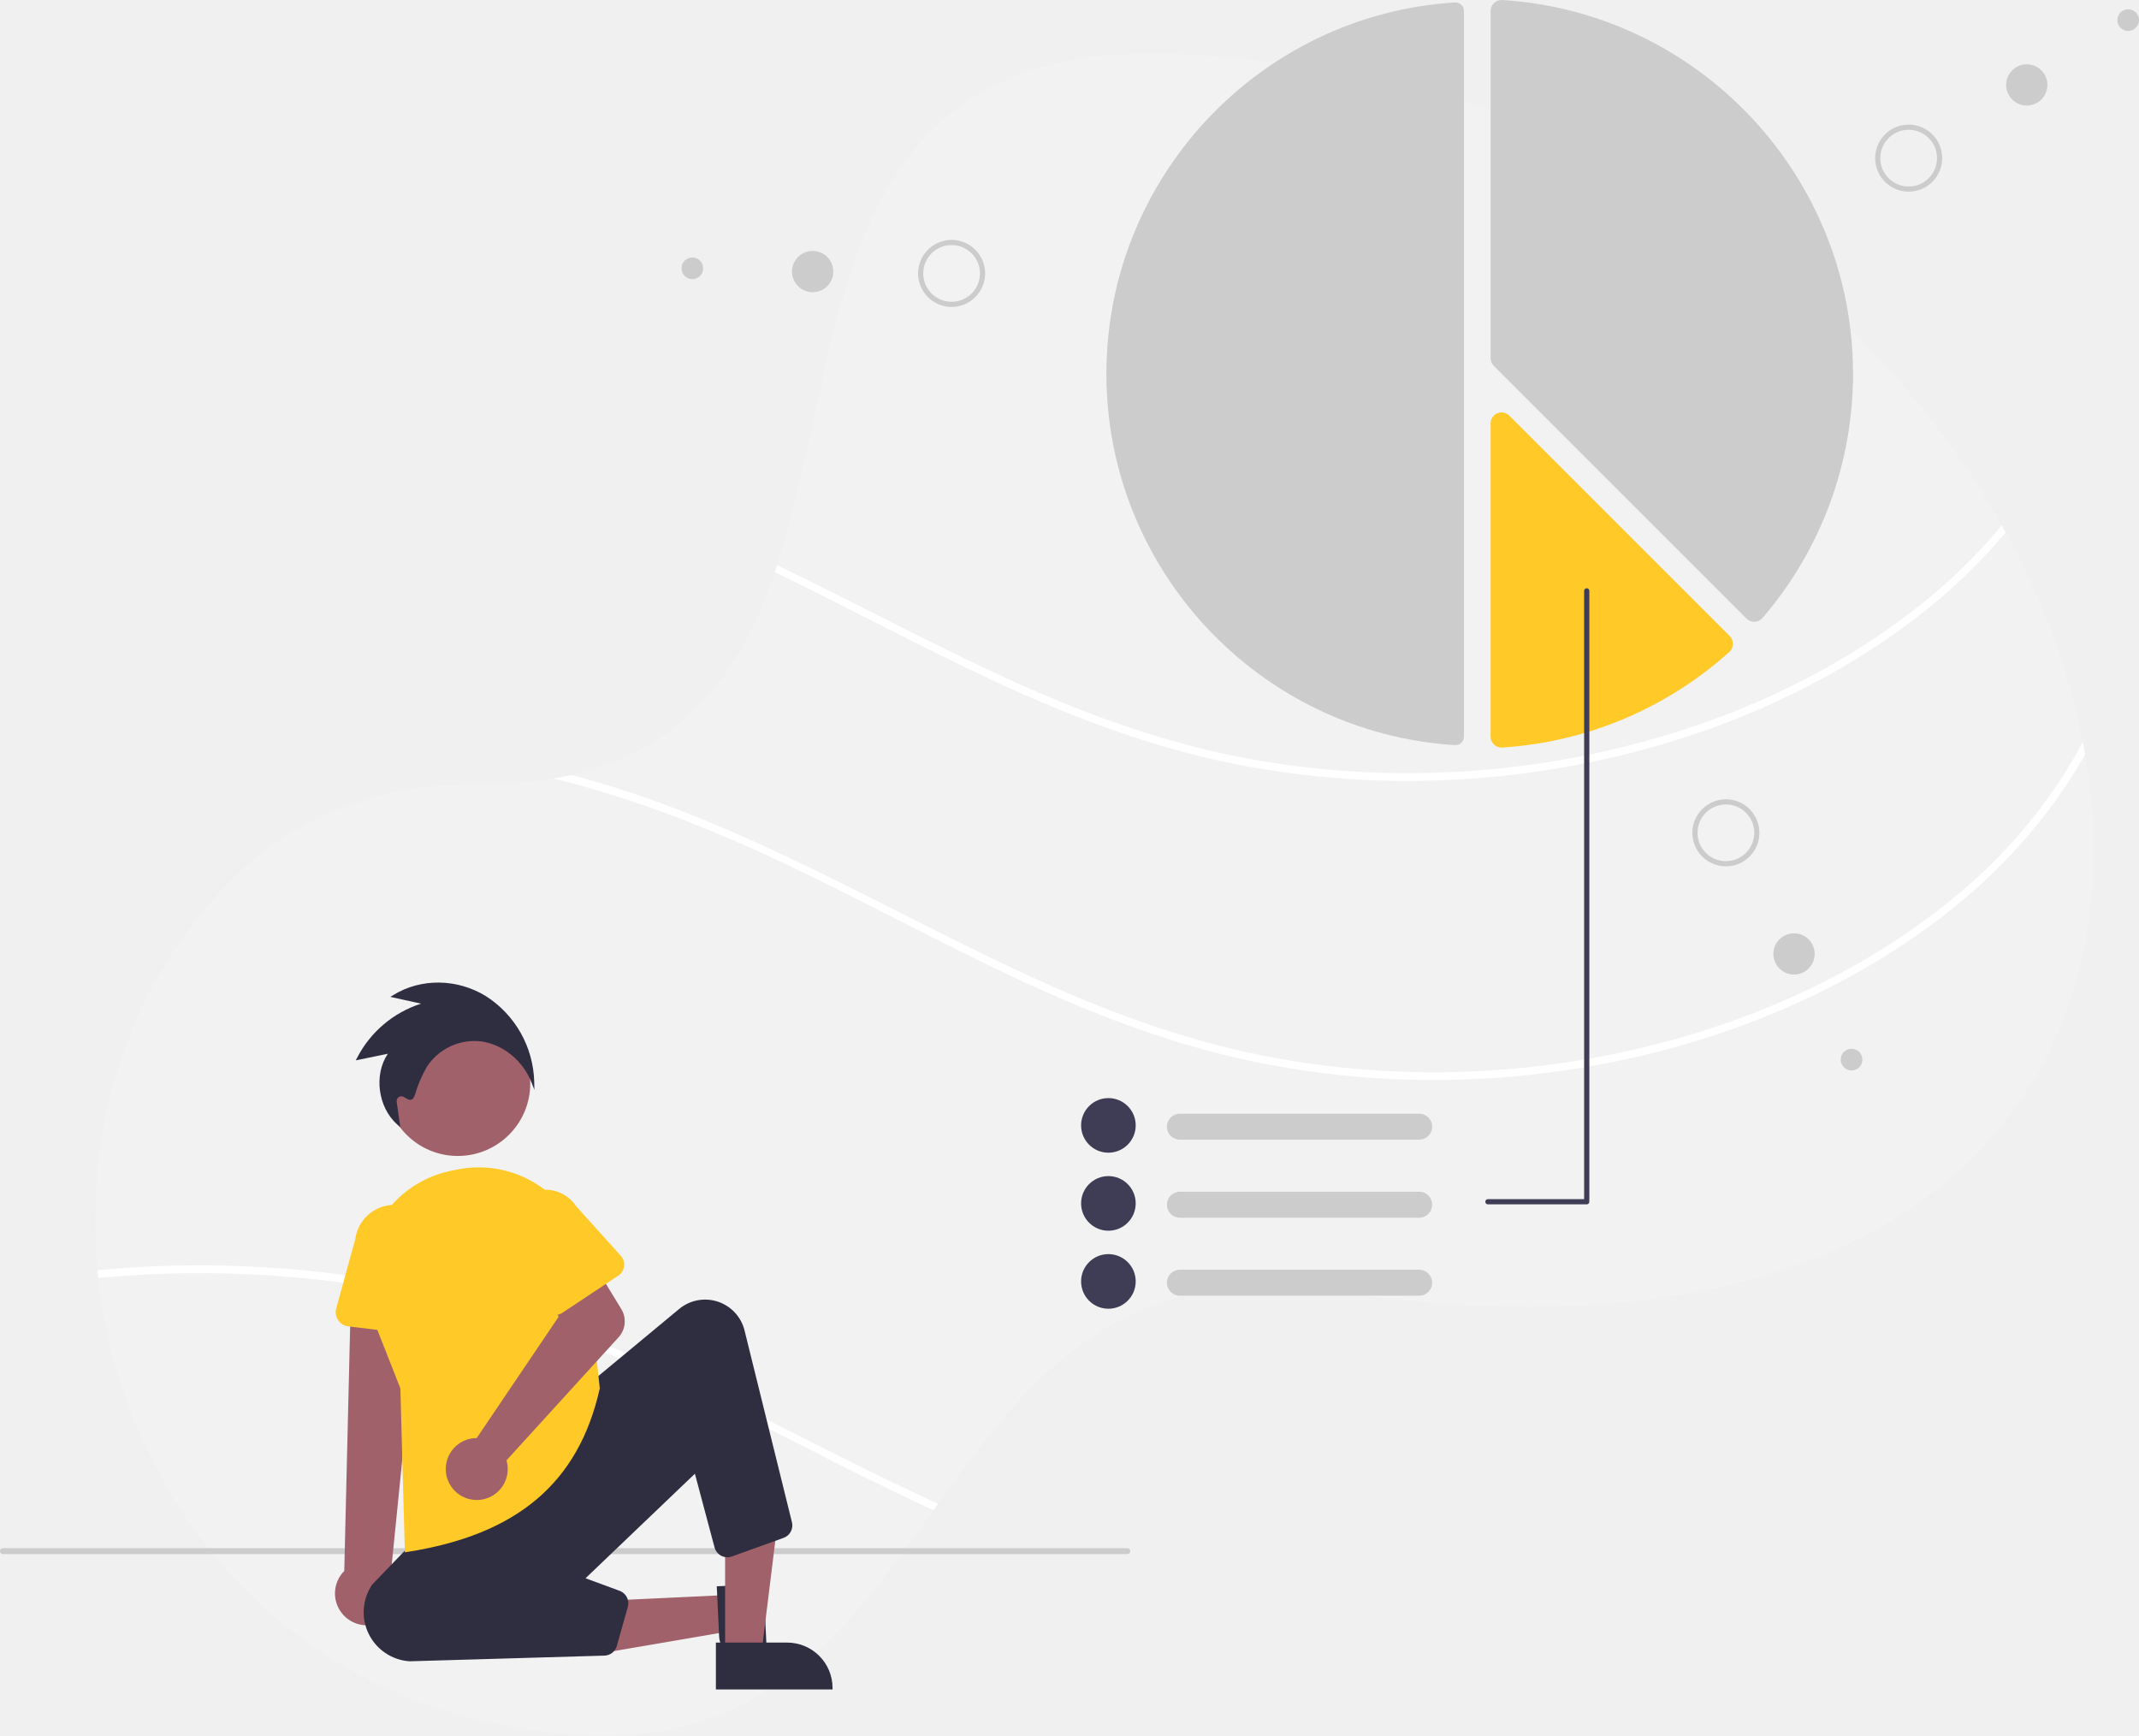
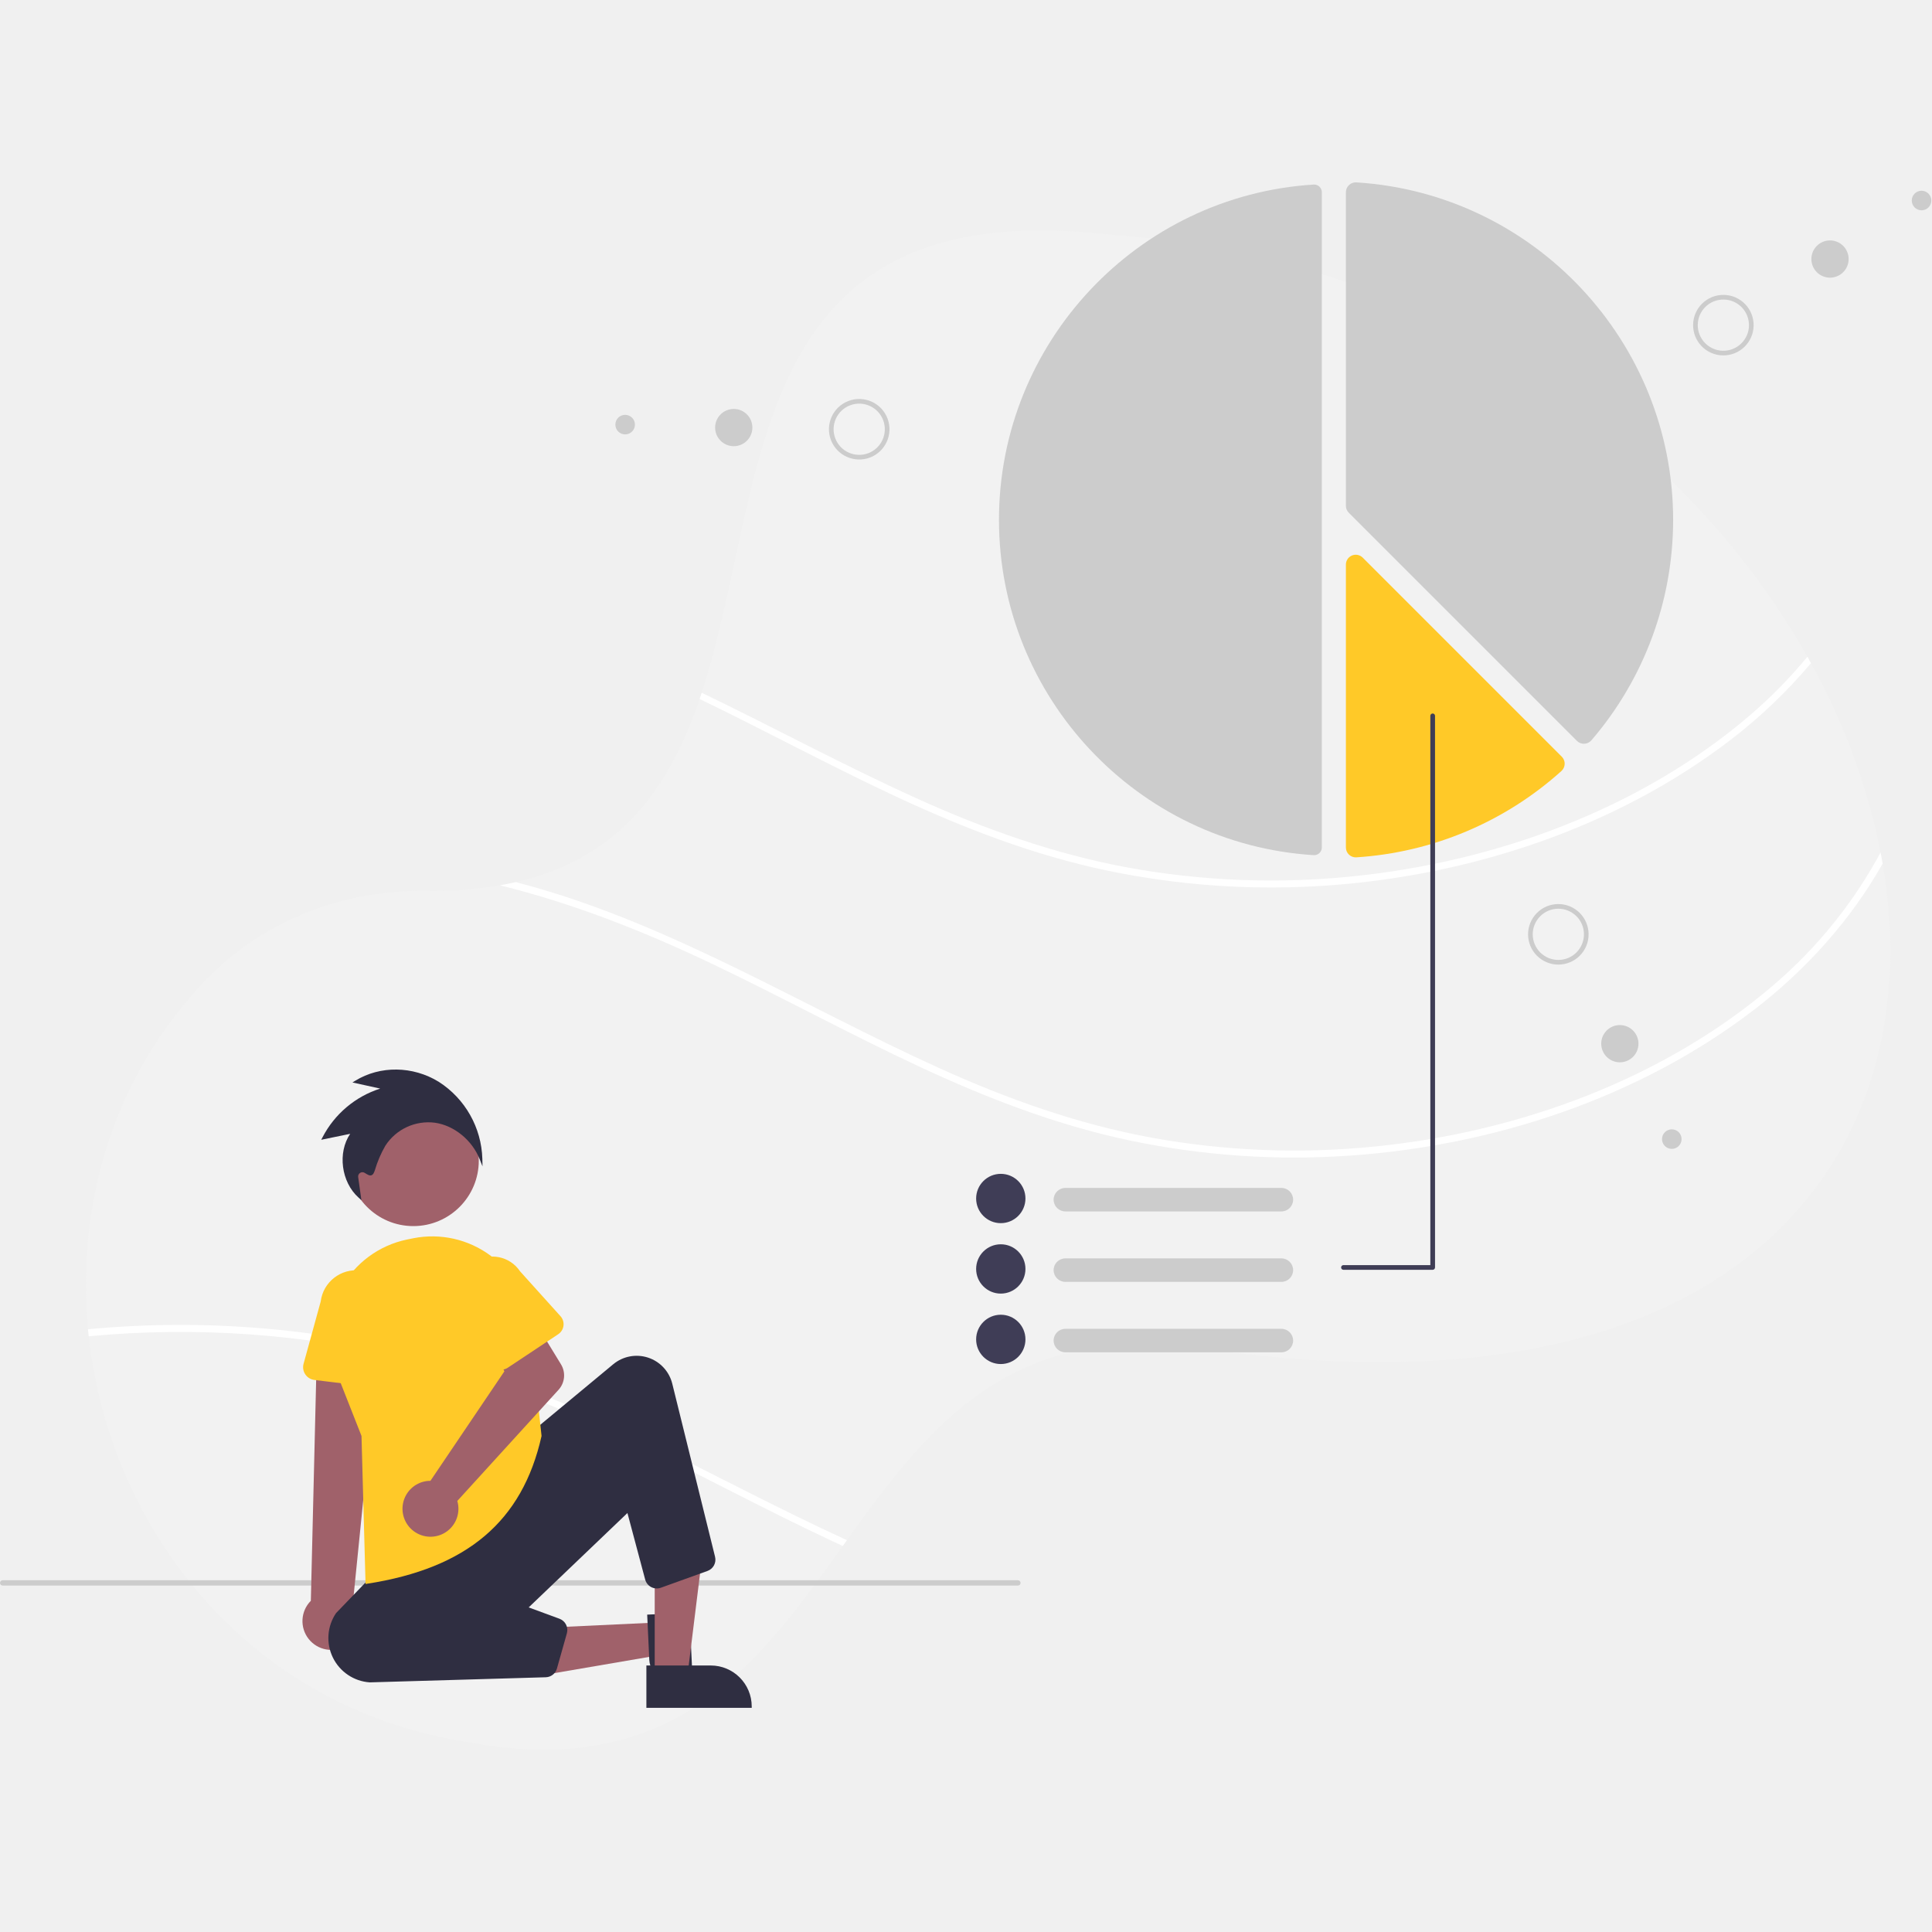
- <svg xmlns="http://www.w3.org/2000/svg" id="e45c6247-7ba1-4066-b859-3edfb03c39f5" data-name="Layer 1" width="724.797" height="588.172" viewBox="0 0 724.797 588.172">
+ <svg xmlns="http://www.w3.org/2000/svg" id="e45c6247-7ba1-4066-b859-3edfb03c39f5" data-name="Layer 1" width="500" height="500.172" viewBox="0 0 724.797 588.172">
  <path d="M930.373,515.185c-.795,1.529-1.625,3.032-2.481,4.526-32.832,57.199-109.208,92.722-238.013,73.921-73.135-11.183-104.281,29.836-134.44,71.85-.516.725-1.031,1.45-1.555,2.175-31.583,44.059-62.852,88.24-141.036,73.554-82.885-13.105-134.038-80.404-141.953-152.254-.096-.874-.183-1.756-.262-2.63-4.447-46.584,9.296-94.819,44.356-131.234,21.178-21.99,51.267-33.671,82.326-33.304a151.325,151.325,0,0,0,27.922-2.071c2.036-.358,4.01-.751,5.932-1.197,39.568-9.042,57.802-35.925,68.985-68.731.262-.778.524-1.555.778-2.341,25.677-78.237,13.804-188.048,153.399-171.894,124.917,9.208,216.591,78.473,261.558,158.387.446.804.891,1.608,1.328,2.411a243.744,243.744,0,0,1,26.14,71.038c.28,1.398.533,2.796.769,4.194C950.485,448.699,946.317,484.772,930.373,515.185Z" transform="translate(-237.6015 -155.9141)" fill="#f2f2f2" />
  <path d="M917.215,336.354a191.296,191.296,0,0,1-30.115,28.752C844.037,398.131,789.494,416.041,735.685,419.798a300.836,300.836,0,0,1-82.579-5.609c-27.608-5.784-53.94-15.971-79.443-27.87-24.804-11.576-48.873-24.629-73.51-36.528.262-.778.524-1.555.778-2.341,26.865,12.93,53.18,27.18,80.36,39.498,25.607,11.611,52.114,21.082,79.836,26.149a299.78,299.78,0,0,0,83.855,3.285c53.661-5.399,108.248-25.197,149.502-60.615a178.512,178.512,0,0,0,21.405-21.824C916.333,334.746,916.779,335.55,917.215,336.354Z" transform="translate(-237.6015 -155.9141)" fill="#fff" />
  <path d="M730.774,156.736q-.094,0-.188.006C664.37,160.89,612.5,216.161,612.5,282.572c0,66.411,51.87,121.682,118.086,125.829a2.876,2.876,0,0,0,2.168-.779,2.846,2.846,0,0,0,.906-2.094v-245.912a2.886,2.886,0,0,0-2.887-2.88Z" transform="translate(-237.6015 -155.9141)" fill="#ccc" />
  <path d="M832.015,366.6a3.713,3.713,0,0,1-2.618-1.084l-85.617-85.617a3.673,3.673,0,0,1-1.083-2.614v-117.67a3.66,3.66,0,0,1,1.166-2.692,3.716,3.716,0,0,1,2.782-1.001C813.292,160.097,865.5,215.729,865.5,282.572A126.893,126.893,0,0,1,834.821,365.313a3.717,3.717,0,0,1-2.669,1.285Q832.083,366.601,832.015,366.6Z" transform="translate(-237.6015 -155.9141)" fill="#ccc" />
  <path d="M746.408,409.229a3.727,3.727,0,0,1-2.545-1.007,3.662,3.662,0,0,1-1.167-2.695V299.358a3.697,3.697,0,0,1,6.31-2.614l74.711,74.711a3.704,3.704,0,0,1-.139,5.367,127.174,127.174,0,0,1-76.942,32.399C746.561,409.227,746.484,409.229,746.408,409.229Z" transform="translate(-237.6015 -155.9141)" fill="#ffc928" />
  <path d="M944.125,411.585c-11.987,21.256-28.91,40.005-48.288,54.866-43.063,33.025-97.606,50.935-151.415,54.692a300.836,300.836,0,0,1-82.579-5.609c-27.608-5.784-53.94-15.971-79.443-27.87-25.965-12.118-51.136-25.861-76.988-38.205-25.825-12.336-52.368-22.855-80.176-29.74,2.036-.358,4.01-.751,5.932-1.197q2.726.708,5.434,1.468c54.377,15.202,102.368,45.16,153.425,68.303,25.607,11.611,52.114,21.082,79.836,26.149a299.78,299.78,0,0,0,83.855,3.285c53.661-5.399,108.248-25.197,149.502-60.615a174.255,174.255,0,0,0,40.136-49.72C943.635,408.789,943.889,410.187,944.125,411.585Z" transform="translate(-237.6015 -155.9141)" fill="#fff" />
  <path d="M404.277,598.218c53.573,14.975,100.944,44.277,151.162,67.264-.516.725-1.031,1.45-1.555,2.175-1.276-.585-2.542-1.171-3.809-1.765-25.965-12.118-51.136-25.861-76.988-38.205-26.376-12.598-53.495-23.301-81.95-30.177a366.179,366.179,0,0,0-120.243-8.553c-.096-.874-.183-1.756-.262-2.63A368.936,368.936,0,0,1,404.277,598.218Z" transform="translate(-237.6015 -155.9141)" fill="#fff" />
  <path d="M619.602,682.515h-381a1,1,0,1,1,0-2h381a1,1,0,0,1,0,2Z" transform="translate(-237.6015 -155.9141)" fill="#ccc" />
  <circle cx="155.119" cy="367.136" r="24.561" fill="#a0616a" />
  <polygon points="247.019 540.442 247.592 552.689 200.629 560.729 199.783 542.655 247.019 540.442" fill="#a0616a" />
  <path d="M496.345,692.677l1.304,27.841-.499.023a18.991,18.991,0,0,1-11.017-2.665c-2.998-1.911-4.724-4.557-4.86-7.451l0-.001-.796-17.004Z" transform="translate(-237.6015 -155.9141)" fill="#2f2e41" />
  <polygon points="245.705 560.594 257.965 560.593 263.797 513.305 245.703 513.306 245.705 560.594" fill="#a0616a" />
  <path d="M480.179,712.505l24.144-.001h.001a15.386,15.386,0,0,1,15.386,15.386v.5l-39.531.001Z" transform="translate(-237.6015 -155.9141)" fill="#2f2e41" />
  <path d="M367.564,705.053a10.743,10.743,0,0,0,2.501-16.282l9.785-97.354-23.305,1.629-2.29,95.184a10.801,10.801,0,0,0,13.309,16.823Z" transform="translate(-237.6015 -155.9141)" fill="#a0616a" />
  <path d="M379.736,608.292,355.587,605.349a4.817,4.817,0,0,1-4.062-6.058l6.431-23.386a13.377,13.377,0,0,1,26.549,3.314l.63,24.168a4.817,4.817,0,0,1-5.398,4.905Z" transform="translate(-237.6015 -155.9141)" fill="#ffc928" />
  <path d="M376.358,718.843a16.662,16.662,0,0,1-12.635-26.002l15.774-16.376,57.5-51.5,30.74-25.509a13.765,13.765,0,0,1,22.153,7.29L505.951,671.715a4.49,4.49,0,0,1-2.844,5.314L485.598,683.332a4.5,4.5,0,0,1-5.872-3.074l-6.66-24.976L436.008,690.709l11.562,4.256a4.519,4.519,0,0,1,2.777,5.444L446.61,713.647a4.482,4.482,0,0,1-4.2,3.275Z" transform="translate(-237.6015 -155.9141)" fill="#2f2e41" />
  <path d="M374.787,681.917l-1.521-55.554-9.594-24.366a36.666,36.666,0,0,1,26.671-49.346q1.185-.246,2.363-.479h0a36.661,36.661,0,0,1,43.623,32.372l4.509,41.822-.018.08c-7.189,31.978-27.992,49.576-65.47,55.384Z" transform="translate(-237.6015 -155.9141)" fill="#ffc928" />
  <path d="M397.478,643.328a10.526,10.526,0,0,1,1.653-.123l27.759-41.096-5.257-10.841,15.323-10.072,11.172,18.287a8,8,0,0,1-.912,9.558l-37.992,41.713a10.497,10.497,0,1,1-11.745-7.425Z" transform="translate(-237.6015 -155.9141)" fill="#a0616a" />
  <path d="M424.461,601.345a4.495,4.495,0,0,1-2.861-2.42l-9.6-20.443a12.497,12.497,0,0,1,20.779-13.891l15.168,16.833a4.5,4.5,0,0,1-.853,6.761l-18.931,12.576A4.495,4.495,0,0,1,424.461,601.345Z" transform="translate(-237.6015 -155.9141)" fill="#ffc928" />
  <path d="M718.485,542.101h-81.07a4.406,4.406,0,0,1,0-8.812h81.07a4.406,4.406,0,0,1,0,8.812Z" transform="translate(-237.6015 -155.9141)" fill="#ccc" />
  <path d="M613.182,546.507a9.253,9.253,0,1,1,9.253-9.253A9.263,9.263,0,0,1,613.182,546.507Z" transform="translate(-237.6015 -155.9141)" fill="#3f3d56" />
  <path d="M718.485,568.537h-81.07a4.406,4.406,0,1,1,0-8.812h81.07a4.406,4.406,0,1,1,0,8.812Z" transform="translate(-237.6015 -155.9141)" fill="#ccc" />
  <path d="M613.182,572.943a9.253,9.253,0,1,1,9.253-9.253A9.263,9.263,0,0,1,613.182,572.943Z" transform="translate(-237.6015 -155.9141)" fill="#3f3d56" />
  <path d="M718.485,594.973h-81.07a4.406,4.406,0,0,1,0-8.812h81.07a4.406,4.406,0,0,1,0,8.812Z" transform="translate(-237.6015 -155.9141)" fill="#ccc" />
  <path d="M613.182,599.379a9.253,9.253,0,1,1,9.253-9.253A9.263,9.263,0,0,1,613.182,599.379Z" transform="translate(-237.6015 -155.9141)" fill="#3f3d56" />
  <path d="M741.777,564.012h33.485a.881.881,0,0,0,.881-.881V356.12a.881.881,0,1,0-1.762,0V562.25H741.777a.881.881,0,1,0,0,1.762Z" transform="translate(-237.6015 -155.9141)" fill="#3f3d56" />
  <path d="M885.263,220.82h0a11.358,11.358,0,1,1,10.409-12.233A11.358,11.358,0,0,1,885.263,220.82Zm-.14-1.742h0a9.61,9.61,0,1,0-10.351-8.808A9.61,9.61,0,0,0,885.123,219.078Z" transform="translate(-237.6015 -155.9141)" fill="#ccc" />
  <circle cx="686.77" cy="28.774" r="6.989" fill="#ccc" />
  <circle cx="721.125" cy="6.815" r="3.671" fill="#ccc" />
  <path d="M831.896,444.374a11.358,11.358,0,1,1-3.215-15.737h0A11.37,11.37,0,0,1,831.896,444.374Zm-17.494-11.559a9.61,9.61,0,1,0,13.316-2.72h0A9.621,9.621,0,0,0,814.402,432.815Z" transform="translate(-237.6015 -155.9141)" fill="#ccc" />
  <circle cx="607.901" cy="323.241" r="6.989" fill="#ccc" />
  <circle cx="627.397" cy="359.051" r="3.671" fill="#ccc" />
  <path d="M549.879,253.62a11.358,11.358,0,1,1,15.225,5.117h0A11.37,11.37,0,0,1,549.879,253.62Zm18.777-9.331a9.61,9.61,0,1,0-4.329,12.883h0A9.621,9.621,0,0,0,568.656,244.289Z" transform="translate(-237.6015 -155.9141)" fill="#ccc" />
  <circle cx="275.365" cy="92.022" r="6.989" fill="#ccc" />
  <circle cx="234.607" cy="90.915" r="3.671" fill="#ccc" />
  <path d="M418.676,525.199l-1.024-2.609c-2.824-7.199-9.578-12.732-16.806-13.769a19.208,19.208,0,0,0-18.638,8.642,42.1,42.1,0,0,0-3.932,9.203c-.322.957-.647,1.649-1.271,1.858-.702.253-1.401-.18-2.559-.898a1.602,1.602,0,0,0-2.43,1.578l1.214,8.67-1.016-.904c-6.613-5.886-7.971-16.961-3.194-23.988l-10.871,2.234.49-.935a37.127,37.127,0,0,1,21.644-18.28l-10.413-2.293,1.053-.649c9.325-5.745,21.627-5.583,31.34.403a35.543,35.543,0,0,1,16.356,28.935Z" transform="translate(-237.6015 -155.9141)" fill="#2f2e41" />
</svg>
